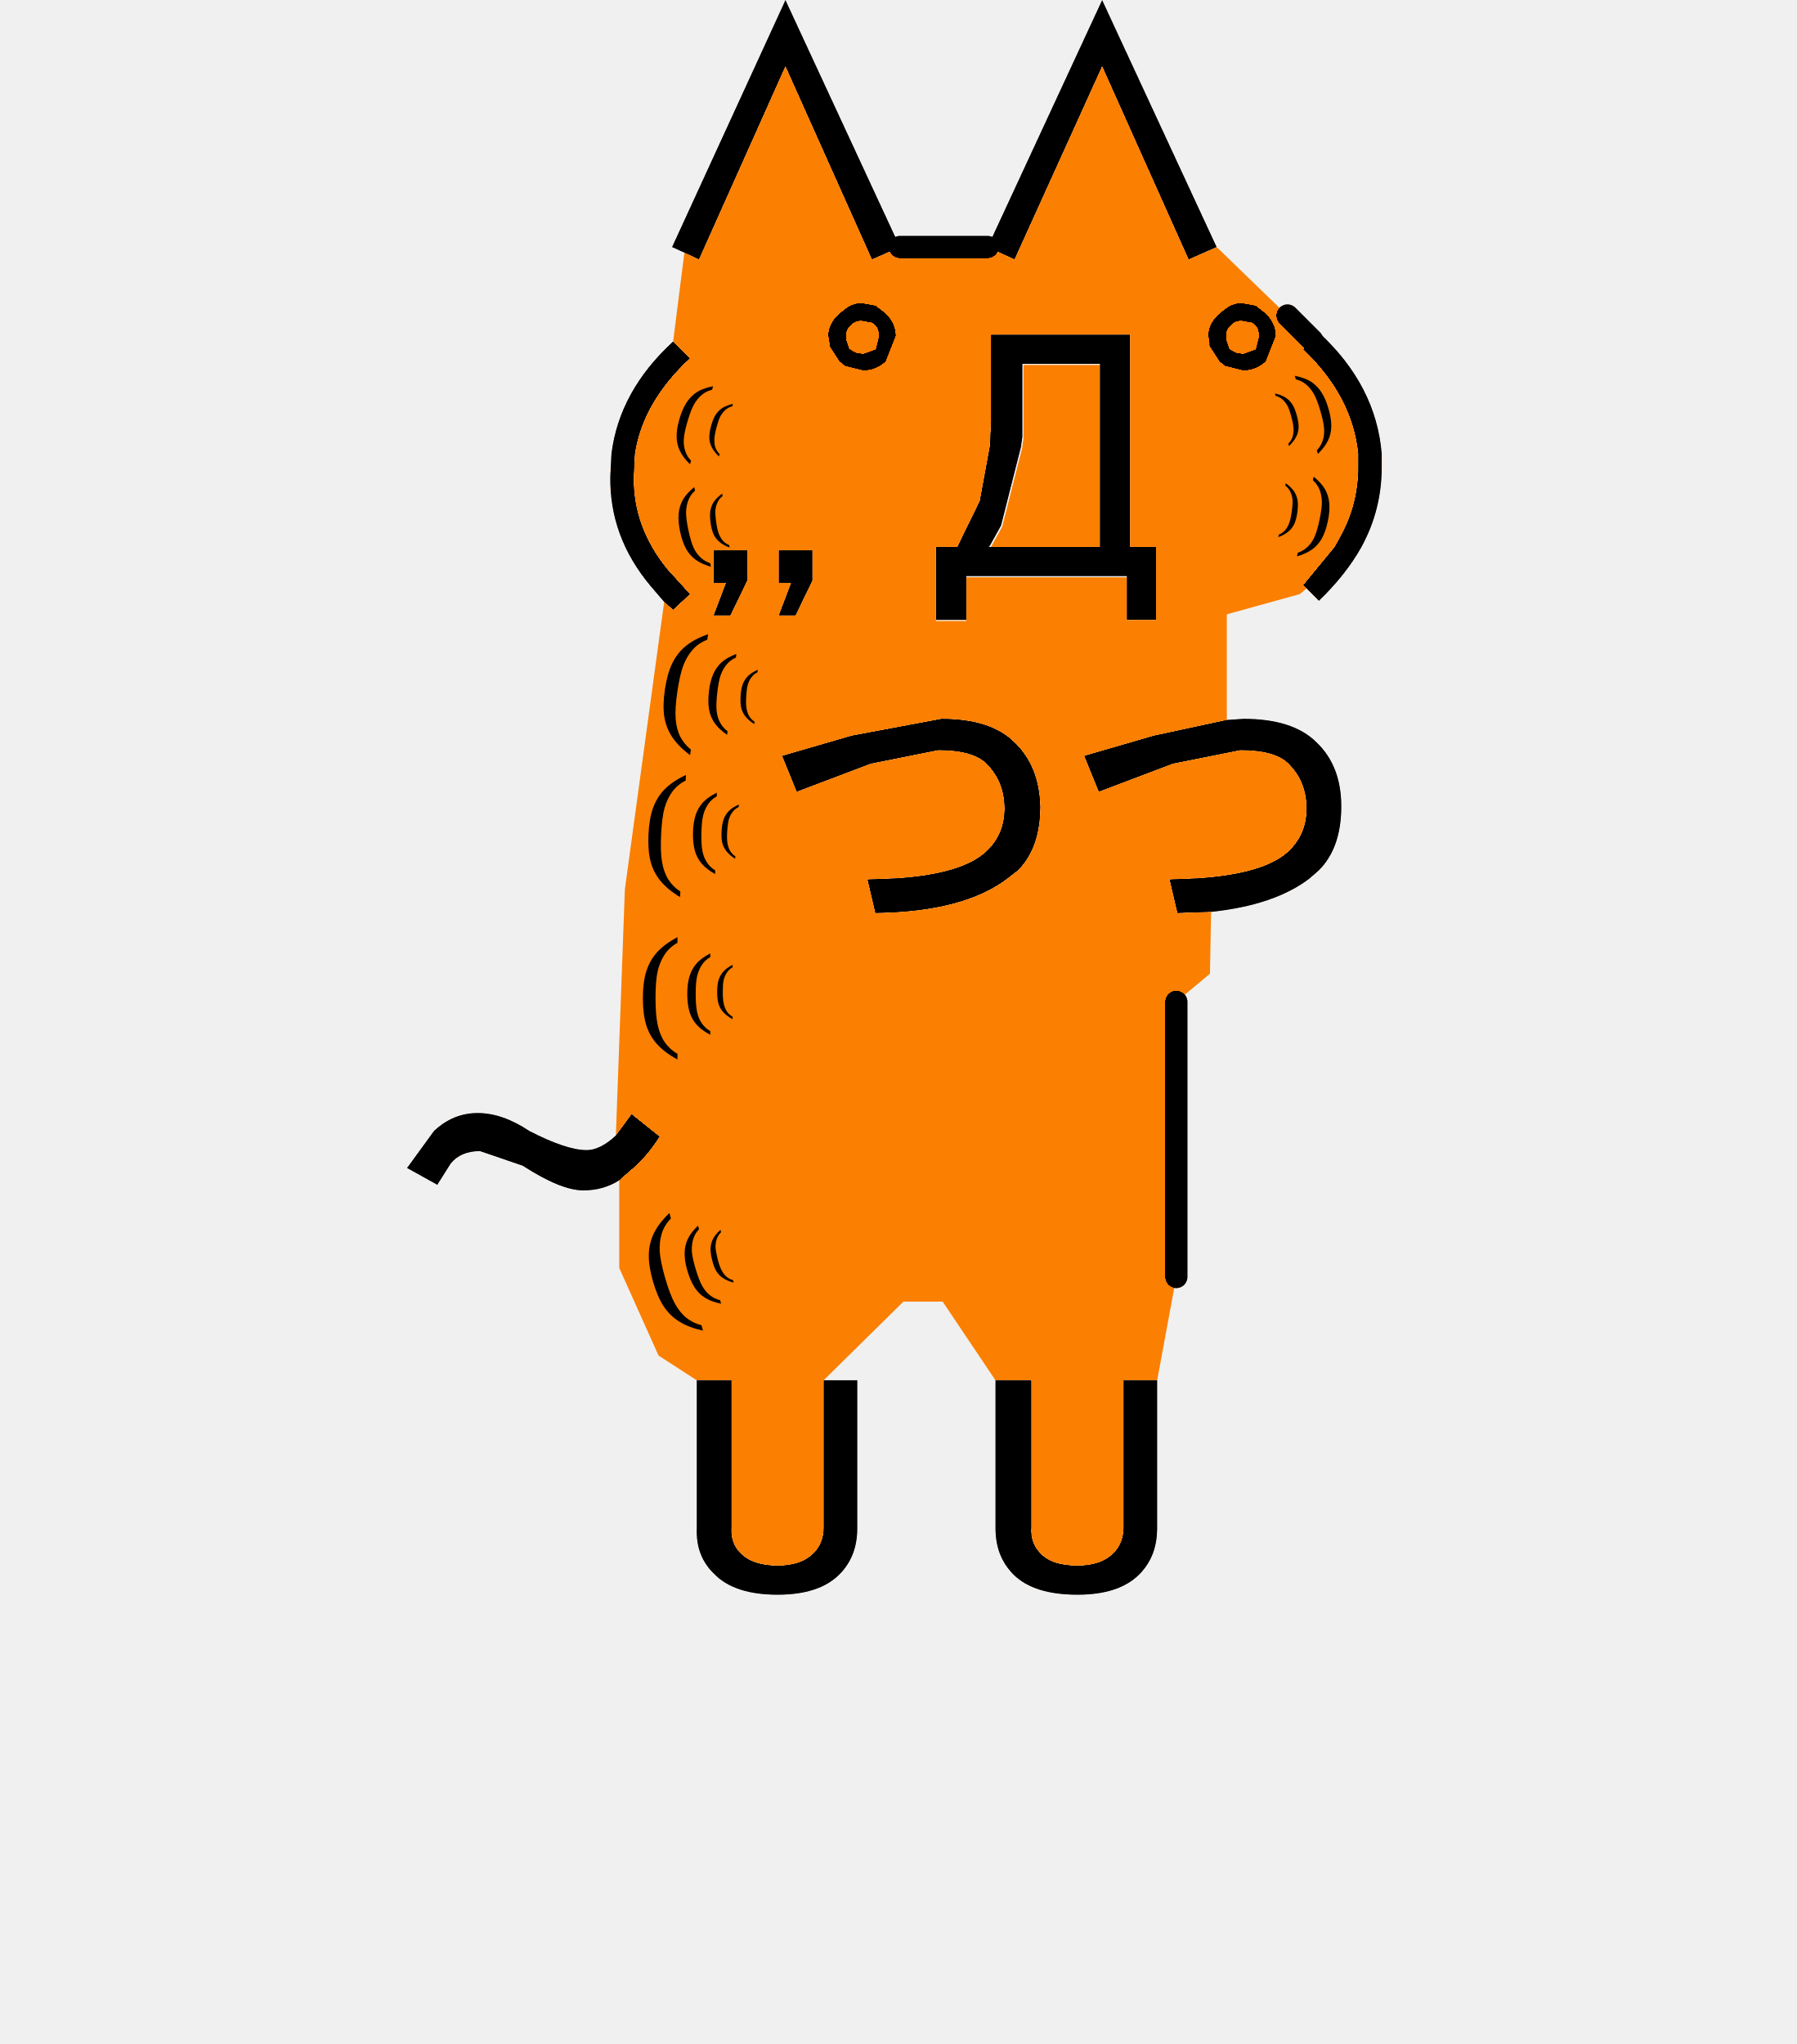
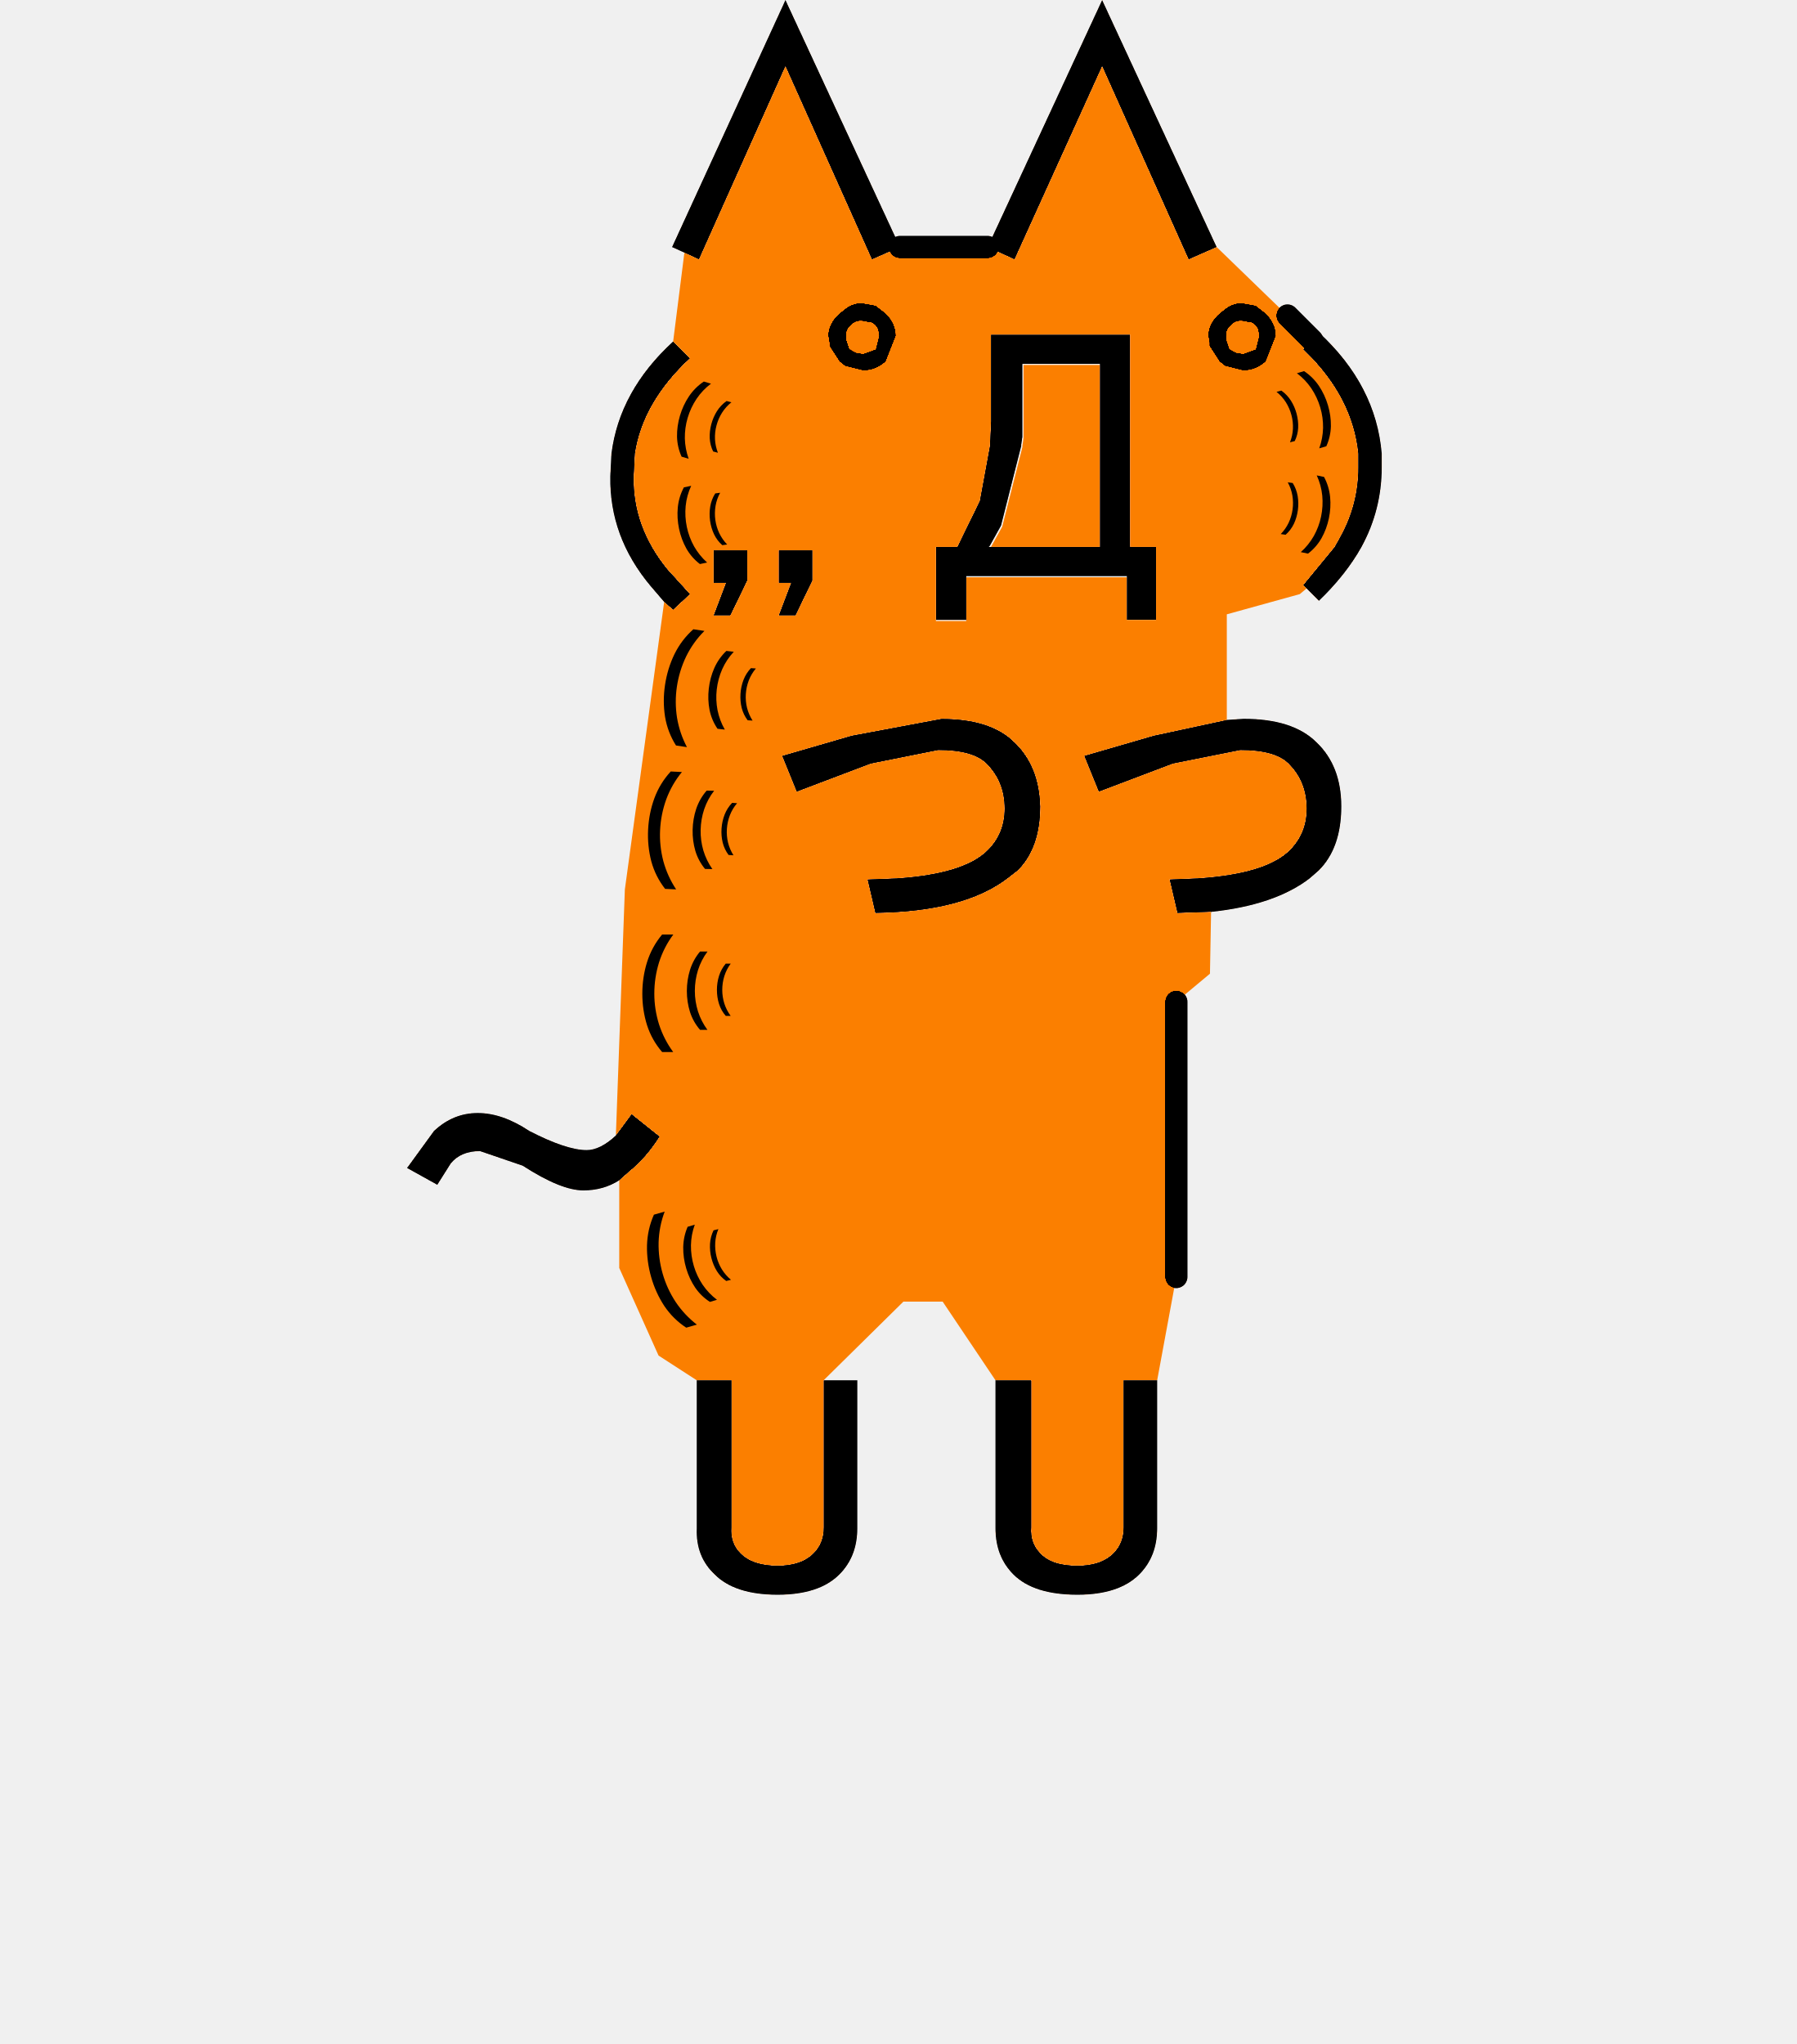
<svg xmlns="http://www.w3.org/2000/svg" xmlns:xlink="http://www.w3.org/1999/xlink" height="182" width="160" version="1.1" id="svg6">
  <defs id="defs4">
    <rect x="57.75" y="64.75" width="24.5" height="17.208" id="rect18" />
    <g id="c">
      <path d="M.4-60h3.9l1.2.55 3.9-8.6 3.85 8.6L14.5-60l3.15 3.05 1.15 1.05-.05.05-.4.4.1.1q2.1 2.05 2.35 4.55v.6q0 1.65-.8 3.1l-.25.45-1.4 1.7.15.15-.3.25-3.25.9v4.7l-3.25.7-3.1.9.65 1.6 3.3-1.25 3-.6q1.55 0 2.15.6.8.8.8 2 0 1.1-.75 1.85-1.05 1.05-4.1 1.25l-1.25.05.35 1.5 1.5-.05-.05 2.75-1.5 1.25v12.25l-.85 4.6h-1.5V-3q0 .7-.45 1.15-.55.55-1.6.55-1.15 0-1.65-.55Q6.2-2.3 6.25-3v-6.55h-1.6l-2.35-3.5H.55L-3-9.55V-3q0 .7-.45 1.15-.55.55-1.6.55-1.1 0-1.65-.55-.45-.45-.4-1.15v-6.55h-1.55l-1.7-1.1-1.75-3.9v-3.9l.45-.4q.75-.6 1.35-1.55l-1.25-1-.7.95.4-10.95 1.75-12.8.4.35.75-.7-1-1.1q-1.55-1.9-1.5-4.15l.05-1q.35-2.3 2.45-4.25l-.75-.75.5-3.95.65.3 3.85-8.6 3.85 8.6L.4-60m10.1 14.7v1.9h1.3v-3.25h-1.15v-9.45h-6.2v3.85l-.05 1.1-.45 2.45-1 2.05H2v3.3h1.35v-1.95h7.15m-6.05-1.35.5-.9.9-3.55v-.05l.05-.35v-3.25h3.4v8.1H4.45m14.3-9.2-1.1-1.1 1.1 1.1M5.5-37.95Q4.45-39 2.25-39l-4 .75-3.1.9.65 1.6L-.9-37l3-.6q1.55 0 2.15.6.8.8.8 2 0 1.1-.75 1.85Q3.25-32.1.25-31.9l-1.3.05.35 1.5q3.95-.05 5.9-1.55l.45-.35q1-1 1-2.85-.05-1.8-1.15-2.85M-7.15-43.6l.75-1.55v-1.35h-1.5v1.45h.55l-.55 1.45h.75M-5-45.05h.55L-5-43.6h.75l.75-1.55v-1.35H-5v1.45" fill="#fff" fill-rule="evenodd" transform="translate(21.55 71)" id="path1" />
      <path d="m4.3-60 5.1-11 5.1 11-1.25.55-3.85-8.6-3.9 8.6L4.3-60m14.5 4.1.25-.3q2.55 2.35 2.8 5.4v.6q0 1.9-.9 3.55-.7 1.25-1.9 2.4l-.55-.55-.15-.15 1.4-1.7.25-.45q.8-1.45.8-3.1v-.6q-.25-2.5-2.35-4.55l-.1-.1.4-.4.05-.05m-3.85 16.95.75-.05q2.2 0 3.25 1.05 1.1 1.05 1.1 2.85 0 1.85-1 2.85l-.4.35q-1.55 1.2-4.4 1.5l-1.5.05-.35-1.5 1.25-.05q3.05-.2 4.1-1.25.75-.75.75-1.85 0-1.2-.8-2-.6-.6-2.15-.6l-3 .6-3.3 1.25-.65-1.6 3.1-.9 3.25-.7m-3.1 29.4v6.6q0 1.25-.8 2.05-.9.9-2.75.9-1.95 0-2.85-.9-.8-.8-.8-2.05v-6.6h1.6V-3q-.05.7.4 1.15.5.55 1.65.55 1.05 0 1.6-.55.45-.45.45-1.15v-6.55h1.5M-3-9.55h1.5v6.6q0 1.25-.8 2.05-.9.9-2.75.9-1.9 0-2.8-.9-.85-.8-.8-2.05v-6.6h1.55V-3q-.05.7.4 1.15.55.55 1.65.55 1.05 0 1.6-.55Q-3-2.3-3-3v-6.55m-9.1-8.9q-.7.45-1.6.45-1 0-2.7-1.1l-1.9-.65q-.85 0-1.3.55l-.6.95-1.35-.75 1.2-1.65q.85-.8 1.95-.8t2.3.8q1.65.85 2.55.85.6 0 1.3-.65l.7-.95 1.25 1q-.6.95-1.35 1.55l-.45.4m2-25.75-.6-.7q-1.85-2.2-1.8-4.9l.05-1q.35-2.8 2.75-5l.75.75q-2.1 1.95-2.45 4.25l-.05 1q-.05 2.25 1.5 4.15l1 1.1-.75.7-.4-.35m.9-15.55-.55-.25 5.05-11L.4-60l-1.25.55-3.85-8.6-3.85 8.6-.65-.3M2-43.4v-3.25h.95l1-2.05.45-2.45.05-1.1v-3.85h6.2v9.45h1.15v3.25h-1.3v-1.95H3.35v1.95H2m7.3-11.35v-.05H5.85v3.25l-.05.35v.05l-.9 3.55-.5.9-.05.05H9.3v-8.1m-3.8 16.8q1.1 1.05 1.15 2.85 0 1.85-1 2.85l-.45.35q-1.95 1.5-5.9 1.55l-.35-1.5 1.3-.05q3-.2 4.05-1.25.75-.75.75-1.85 0-1.2-.8-2-.6-.6-2.15-.6l-3 .6-3.3 1.25-.65-1.6 3.1-.9 4-.75q2.2 0 3.25 1.05M-5-45.05v-1.45h1.5v1.35l-.75 1.55H-5l.55-1.45H-5m-2.15 1.45h-.75l.55-1.45h-.55v-1.45h1.5v1.35l-.75 1.55" fill-rule="evenodd" transform="translate(21.55 71)" id="path2" />
      <path d="M.4-60h3.9m8.4 33.6v9.45m0 0v2.8m4.95-42.8 1.1 1.1" fill="none" stroke="#000" stroke-linecap="round" stroke-linejoin="round" transform="translate(21.55 71)" id="path3" />
    </g>
    <g id="d" transform="translate(.8)">
      <use height="3" transform="matrix(1.005 0 0 1 -.804 0)" width="4.65" xlink:href="#a" id="use3" />
      <use height="3" transform="matrix(1.005 0 0 1 16.096 0)" width="4.65" xlink:href="#a" id="use4" />
    </g>
    <path d="M1.35 0h.2l.55.1.45.35q.45.45.45 1L2.55 2.6q-.45.4-1 .4l-.8-.2-.25-.2-.45-.7v-.15L0 1.45v-.1q.05-.5.5-.9l.25-.2Q1 .05 1.3 0h.05m.45.85L1.55.8Q1.2.75 1 1q-.2.15-.2.45v.15l.15.45H1l.05.05.2.1.3.05.55-.2.15-.6-.05-.3L2.1 1 2.05.95 1.9.85h-.1" fill-rule="evenodd" id="b" />
    <use height="3" transform="translate(.8)" width="3" xlink:href="#b" id="a" />
    <filter style="color-interpolation-filters:sRGB;" id="filter18" x="0" y="0" width="1" height="1">
      <feComposite in2="SourceGraphic" operator="arithmetic" k1="7.896" k2="0" result="composite1" id="feComposite17" />
      <feColorMatrix in="composite1" values="1" type="saturate" result="colormatrix1" id="feColorMatrix17" />
      <feFlood flood-opacity="1" flood-color="rgb(223,74,0)" result="flood1" id="feFlood17" />
      <feBlend in="flood1" in2="colormatrix1" mode="multiply" result="blend1" id="feBlend17" />
      <feBlend in2="blend1" mode="screen" result="blend2" id="feBlend18" />
      <feColorMatrix in="blend2" values="1" type="saturate" result="colormatrix2" id="feColorMatrix18" />
      <feComposite in="colormatrix2" in2="SourceGraphic" operator="in" k2="1" result="composite2" id="feComposite18" />
    </filter>
  </defs>
  <g transform="matrix(2 0 0 2 79.341 142)" id="g6" style="filter:url(#filter18)">
    <use height="71" transform="translate(-21.55 -71)" width="43.4" xlink:href="#c" id="use5" />
    <use height="3" transform="matrix(1.0012 0 0 1 -3.6 -57.5)" width="21.55" xlink:href="#d" id="use6" />
  </g>
  <g id="layer1">
-     <text xml:space="preserve" style="writing-mode:lr-tb;direction:ltr;fill:#000000" x="67.091" y="54.871" id="text19" transform="rotate(8.48875)">
-       <tspan id="tspan19" x="67.091" y="54.871">(</tspan>
-     </text>
-     <text xml:space="preserve" style="writing-mode:lr-tb;direction:ltr;fill:#000000" x="60.709" y="74.317" id="text20" transform="rotate(2.749915)">
-       <tspan id="tspan20" x="60.709" y="74.317">(</tspan>
-     </text>
-     <text xml:space="preserve" style="writing-mode:lr-tb;direction:ltr;fill:#000000" x="56.716" y="91.777" id="text21">
-       <tspan id="tspan21" x="56.716" y="91.777">(</tspan>
-     </text>
-     <text xml:space="preserve" style="writing-mode:lr-tb;direction:ltr;fill:#000000" x="24.005" y="128.565" id="text22" transform="rotate(-15.95802)">
-       <tspan id="tspan22" x="24.005" y="128.565">(</tspan>
-     </text>
-     <text xml:space="preserve" style="font-size:8px;writing-mode:lr-tb;direction:ltr;fill:#000000" x="69.327" y="55.98" id="text23" transform="rotate(6.497173)">
-       <tspan id="tspan23" x="69.327" y="55.98">(</tspan>
-     </text>
-     <text xml:space="preserve" style="font-size:8px;writing-mode:lr-tb;direction:ltr;fill:#000000" x="62.9" y="74.766" id="text24" transform="rotate(1.208022)">
-       <tspan id="tspan24" x="62.9" y="74.766">(</tspan>
-     </text>
-     <text xml:space="preserve" style="font-size:8px;writing-mode:lr-tb;direction:ltr;fill:#000000" x="60.841" y="90.436" id="text25">
-       <tspan id="tspan25" x="60.841" y="90.436">(</tspan>
-     </text>
-     <text xml:space="preserve" style="font-size:8px;writing-mode:lr-tb;direction:ltr;fill:#000000" x="26.135" y="127.851" id="text26" transform="rotate(-16.52538)">
-       <tspan id="tspan26" x="26.135" y="127.851">(</tspan>
-     </text>
-     <text xml:space="preserve" style="font-size:5.333px;writing-mode:lr-tb;direction:ltr;fill:#000000" x="69.444" y="59.02" id="text27" transform="rotate(3.571206)">
-       <tspan id="tspan27" x="69.444" y="59.02">(</tspan>
-     </text>
-     <text xml:space="preserve" style="font-size:5.333px;writing-mode:lr-tb;direction:ltr;fill:#000000" x="68.908" y="70.693" id="text28" transform="rotate(3.901436)">
-       <tspan id="tspan28" x="68.908" y="70.693">(</tspan>
-     </text>
-     <text xml:space="preserve" style="font-size:5.333px;writing-mode:lr-tb;direction:ltr;fill:#000000" x="63.625" y="89.611" id="text29">
-       <tspan id="tspan29" x="63.625" y="89.611">(</tspan>
-     </text>
-     <text xml:space="preserve" style="font-size:5.333px;writing-mode:lr-tb;direction:ltr;fill:#000000" x="34.095" y="125.49" id="text30" transform="rotate(-14.02624)">
-       <tspan id="tspan30" x="34.095" y="125.49">(</tspan>
-     </text>
-     <text xml:space="preserve" style="font-size:8px;writing-mode:lr-tb;direction:ltr;fill:#000000" x="68.246" y="20.486" id="text31" transform="rotate(16.49996)">
-       <tspan id="tspan31" x="68.246" y="20.486">(</tspan>
-     </text>
-     <text xml:space="preserve" style="font-size:8px;writing-mode:lr-tb;direction:ltr;fill:#000000" x="49.237" y="60.645" id="text32" transform="rotate(-11.80251)">
-       <tspan id="tspan32" x="49.237" y="60.645">(</tspan>
-     </text>
-     <text xml:space="preserve" style="font-size:5.333px;writing-mode:lr-tb;direction:ltr;fill:#000000" x="70.71" y="21.666" id="text33" transform="rotate(14.90857)">
-       <tspan id="tspan33" x="70.71" y="21.666">(</tspan>
-     </text>
-     <text xml:space="preserve" style="font-size:5.333px;writing-mode:lr-tb;direction:ltr;fill:#000000" x="56.163" y="55.953" id="text34" transform="rotate(-7.772965)">
-       <tspan id="tspan34" x="56.163" y="55.953">(</tspan>
-     </text>
-     <text xml:space="preserve" style="font-size:8px;writing-mode:lr-tb;direction:ltr;fill:#000000" x="-103.45" y="70.377" id="text35" transform="matrix(-0.9588199,0.2840148,0.2840148,0.9588199,0,0)">
-       <tspan id="tspan35" x="-103.45" y="70.377">(</tspan>
-     </text>
-     <text xml:space="preserve" style="font-size:8px;writing-mode:lr-tb;direction:ltr;fill:#000000" x="-125.589" y="23.166" id="text36" transform="matrix(-0.9788584,-0.204539,-0.204539,0.9788584,0,0)">
-       <tspan id="tspan36" x="-125.589" y="23.166">(</tspan>
-     </text>
-     <text xml:space="preserve" style="font-size:5.333px;writing-mode:lr-tb;direction:ltr;fill:#000000" x="-102.305" y="66.769" id="text37" transform="matrix(-0.9663376,0.2572774,0.2572774,0.9663376,0,0)">
-       <tspan id="tspan37" x="-102.305" y="66.769">(</tspan>
-     </text>
-     <text xml:space="preserve" style="font-size:5.333px;writing-mode:lr-tb;direction:ltr;fill:#000000" x="-120.864" y="30.851" id="text38" transform="matrix(-0.9908118,-0.1352481,-0.1352481,0.9908118,0,0)">
-       <tspan id="tspan38" x="-120.864" y="30.851">(</tspan>
-     </text>
+     <path d="m 67.571,51.583 q 0,-1.464 0.42,-2.82 0.432,-1.368 1.344,-2.46 h 0.996 q -0.84,1.128 -1.272,2.484 -0.42,1.356 -0.42,2.784 0,1.392 0.42,2.736 0.432,1.332 1.26,2.46 h -0.984 q -0.912,-1.056 -1.344,-2.388 -0.42,-1.344 -0.42,-2.796 z" id="text19" transform="rotate(8.48875)" aria-label="(" />
+     <path d="m 61.189,71.029 q 0,-1.464 0.42,-2.82 0.432,-1.368 1.344,-2.46 h 0.996 q -0.84,1.128 -1.272,2.484 -0.42,1.356 -0.42,2.784 0,1.392 0.42,2.736 0.432,1.332 1.26,2.46 h -0.984 q -0.912,-1.056 -1.344,-2.388 -0.42,-1.344 -0.42,-2.796 z" id="text20" transform="rotate(2.749915)" aria-label="(" />
+     <path d="m 57.196,88.489 q 0,-1.464 0.42,-2.82 0.432,-1.368 1.344,-2.46 h 0.996 q -0.84,1.128 -1.272,2.484 -0.42,1.356 -0.42,2.784 0,1.392 0.42,2.736 0.432,1.332 1.26,2.46 h -0.984 q -0.912,-1.056 -1.344,-2.388 -0.42,-1.344 -0.42,-2.796 z" id="text21" aria-label="(" />
+     <path d="m 24.485,125.277 q 0,-1.464 0.42,-2.82 0.432,-1.368 1.344,-2.46 h 0.996 q -0.84,1.128 -1.272,2.484 -0.42,1.356 -0.42,2.784 0,1.392 0.42,2.736 0.432,1.332 1.26,2.46 h -0.984 q -0.912,-1.056 -1.344,-2.388 -0.42,-1.344 -0.42,-2.796 z" id="text22" transform="rotate(-15.95802)" aria-label="(" />
+     <path d="m 69.647,53.788 q 0,-0.976 0.28,-1.88 0.288,-0.912 0.896,-1.64 h 0.664 q -0.56,0.752 -0.848,1.656 -0.28,0.904 -0.28,1.856 0,0.928 0.28,1.824 0.288,0.888 0.84,1.64 h -0.656 q -0.608,-0.704 -0.896,-1.592 -0.28,-0.896 -0.28,-1.864 z" id="text23" style="font-size:8px" transform="rotate(6.497173)" aria-label="(" />
+     <path d="m 63.22,72.574 q 0,-0.976 0.28,-1.88 0.288,-0.912 0.896,-1.64 h 0.664 q -0.56,0.752 -0.848,1.656 -0.28,0.904 -0.28,1.856 0,0.928 0.28,1.824 0.288,0.888 0.84,1.64 h -0.656 q -0.608,-0.704 -0.896,-1.592 -0.28,-0.896 -0.28,-1.864 z" id="text24" style="font-size:8px" transform="rotate(1.208022)" aria-label="(" />
+     <path d="m 61.161,88.244 q 0,-0.976 0.28,-1.88 0.288,-0.912 0.896,-1.64 h 0.664 q -0.56,0.752 -0.848,1.656 -0.28,0.904 -0.28,1.856 0,0.928 0.28,1.824 0.288,0.888 0.84,1.64 h -0.656 q -0.608,-0.704 -0.896,-1.592 -0.28,-0.896 -0.28,-1.864 z" id="text25" style="font-size:8px" aria-label="(" />
+     <path d="m 26.455,125.659 q 0,-0.976 0.28,-1.88 0.288,-0.912 0.896,-1.64 h 0.664 q -0.56,0.752 -0.848,1.656 -0.28,0.904 -0.28,1.856 0,0.928 0.28,1.824 0.288,0.888 0.84,1.64 h -0.656 q -0.608,-0.704 -0.896,-1.592 -0.28,-0.896 -0.28,-1.864 z" id="text26" style="font-size:8px" transform="rotate(-16.52538)" aria-label="(" />
+     <path d="m 69.657,57.559 q 0,-0.651 0.187,-1.253 0.192,-0.608 0.597,-1.093 h 0.443 q -0.373,0.501 -0.565,1.104 -0.187,0.603 -0.187,1.237 0,0.619 0.187,1.216 0.192,0.592 0.56,1.093 H 70.441 Q 70.036,59.393 69.844,58.801 69.657,58.204 69.657,57.559 Z" id="text27" style="font-size:5.333px" transform="rotate(3.571206)" aria-label="(" />
+     <path d="m 69.121,69.232 q 0,-0.651 0.187,-1.253 0.192,-0.608 0.597,-1.093 h 0.443 q -0.373,0.501 -0.565,1.104 -0.187,0.603 -0.187,1.237 0,0.619 0.187,1.216 0.192,0.592 0.56,1.093 H 69.905 Q 69.5,71.066 69.308,70.474 69.121,69.877 69.121,69.232 Z" id="text28" style="font-size:5.333px" transform="rotate(3.901436)" aria-label="(" />
+     <path d="m 63.838,88.15 q 0,-0.651 0.187,-1.253 0.192,-0.608 0.597,-1.093 h 0.443 q -0.373,0.501 -0.565,1.104 -0.187,0.603 -0.187,1.237 0,0.619 0.187,1.216 0.192,0.592 0.56,1.093 h -0.437 q -0.405,-0.469 -0.597,-1.061 -0.187,-0.597 -0.187,-1.243 z" id="text29" style="font-size:5.333px" aria-label="(" />
+     <path d="m 34.309,124.028 q 0,-0.651 0.187,-1.253 0.192,-0.608 0.597,-1.093 h 0.443 q -0.373,0.501 -0.565,1.104 -0.187,0.603 -0.187,1.237 0,0.619 0.187,1.216 0.192,0.592 0.56,1.093 h -0.437 q -0.405,-0.469 -0.597,-1.061 -0.187,-0.597 -0.187,-1.243 z" id="text30" style="font-size:5.333px" transform="rotate(-14.02624)" aria-label="(" />
+     <path d="m 68.566,18.294 q 0,-0.976 0.28,-1.88 0.288,-0.912 0.896,-1.64 h 0.664 q -0.56,0.752 -0.848,1.656 -0.28,0.904 -0.28,1.856 0,0.928 0.28,1.824 0.288,0.888 0.84,1.64 h -0.656 q -0.608,-0.704 -0.896,-1.592 -0.28,-0.896 -0.28,-1.864 z" id="text31" style="font-size:8px" transform="rotate(16.49996)" aria-label="(" />
+     <path d="m 49.557,58.453 q 0,-0.976 0.28,-1.88 0.288,-0.912 0.896,-1.64 h 0.664 q -0.56,0.752 -0.848,1.656 -0.28,0.904 -0.28,1.856 0,0.928 0.28,1.824 0.288,0.888 0.84,1.64 h -0.656 q -0.608,-0.704 -0.896,-1.592 -0.28,-0.896 -0.28,-1.864 z" id="text32" style="font-size:8px" transform="rotate(-11.80251)" aria-label="(" />
+     <path d="m 70.924,20.205 q 0,-0.651 0.187,-1.253 0.192,-0.608 0.597,-1.093 h 0.443 q -0.373,0.501 -0.565,1.104 -0.187,0.603 -0.187,1.237 0,0.619 0.187,1.216 0.192,0.592 0.56,1.093 H 71.708 Q 71.302,22.04 71.11,21.448 70.924,20.85 70.924,20.205 Z" id="text33" style="font-size:5.333px" transform="rotate(14.90857)" aria-label="(" />
+     <path d="m 56.376,54.491 q 0,-0.651 0.187,-1.253 0.192,-0.608 0.597,-1.093 h 0.443 q -0.373,0.501 -0.565,1.104 -0.187,0.603 -0.187,1.237 0,0.619 0.187,1.216 0.192,0.592 0.56,1.093 h -0.437 q -0.405,-0.469 -0.597,-1.061 -0.187,-0.597 -0.187,-1.243 z" id="text34" style="font-size:5.333px" transform="rotate(-7.772965)" aria-label="(" />
+     <path d="m -103.13,68.185 q 0,-0.976 0.28,-1.88 0.288,-0.912 0.896,-1.64 h 0.664 q -0.56,0.752 -0.848,1.656 -0.28,0.904 -0.28,1.856 0,0.928 0.28,1.824 0.288,0.888 0.84,1.64 h -0.656 q -0.608,-0.704 -0.896,-1.592 -0.28,-0.896 -0.28,-1.864 z" id="text35" style="font-size:8px" transform="matrix(-0.9588199,0.2840148,0.2840148,0.9588199,0,0)" aria-label="(" />
+     <path d="m -125.269,20.974 q 0,-0.976 0.28,-1.88 0.288,-0.912 0.896,-1.64 h 0.664 q -0.56,0.752 -0.848,1.656 -0.28,0.904 -0.28,1.856 0,0.928 0.28,1.824 0.288,0.888 0.84,1.64 h -0.656 q -0.608,-0.704 -0.896,-1.592 -0.28,-0.896 -0.28,-1.864 z" id="text36" style="font-size:8px" transform="matrix(-0.9788584,-0.204539,-0.204539,0.9788584,0,0)" aria-label="(" />
+     <path d="m -102.092,65.308 q 0,-0.651 0.187,-1.253 0.192,-0.608 0.597,-1.093 h 0.443 q -0.373,0.501 -0.565,1.104 -0.187,0.603 -0.187,1.237 0,0.619 0.187,1.216 0.192,0.592 0.56,1.093 h -0.437 q -0.405,-0.469 -0.597,-1.061 -0.187,-0.597 -0.187,-1.243 z" id="text37" style="font-size:5.333px" transform="matrix(-0.9663376,0.2572774,0.2572774,0.9663376,0,0)" aria-label="(" />
+     <path d="m -120.651,29.39 q 0,-0.651 0.187,-1.253 0.192,-0.608 0.597,-1.093 h 0.443 q -0.373,0.501 -0.565,1.104 -0.187,0.603 -0.187,1.237 0,0.619 0.187,1.216 0.192,0.592 0.56,1.093 h -0.437 q -0.405,-0.469 -0.597,-1.061 -0.187,-0.597 -0.187,-1.243 z" id="text38" style="font-size:5.333px" transform="matrix(-0.9908118,-0.1352481,-0.1352481,0.9908118,0,0)" aria-label="(" />
  </g>
</svg>
